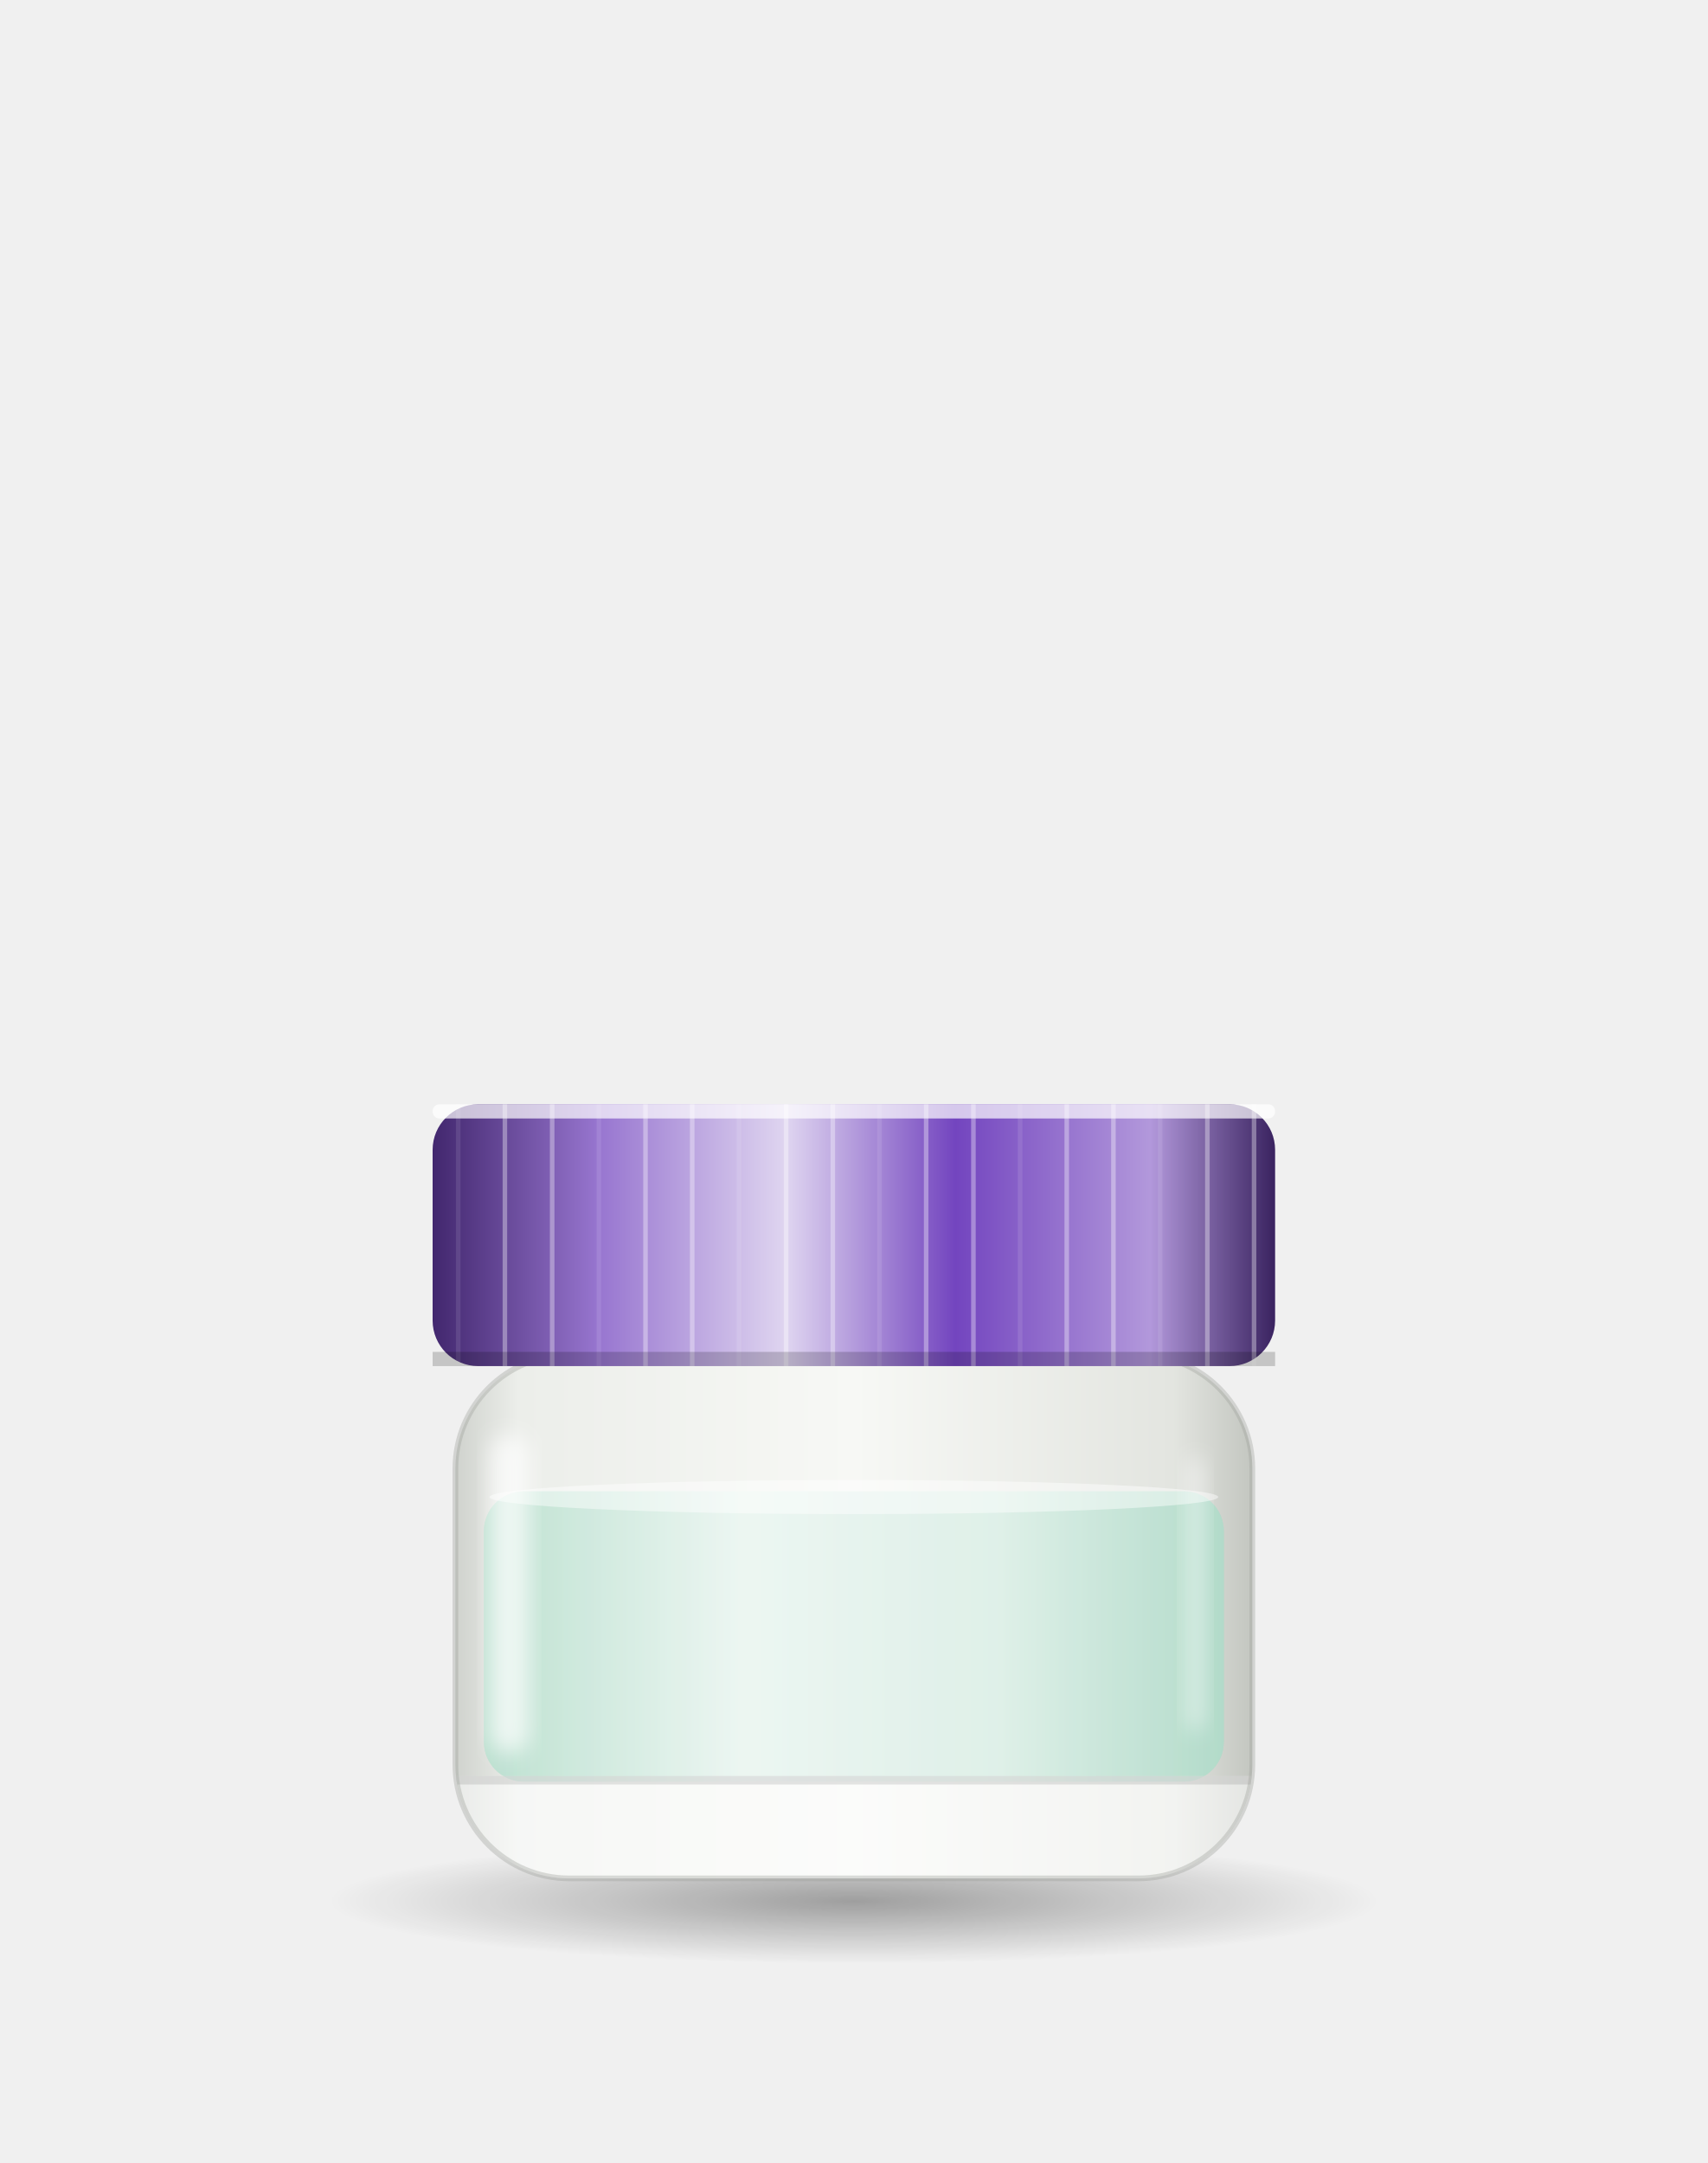
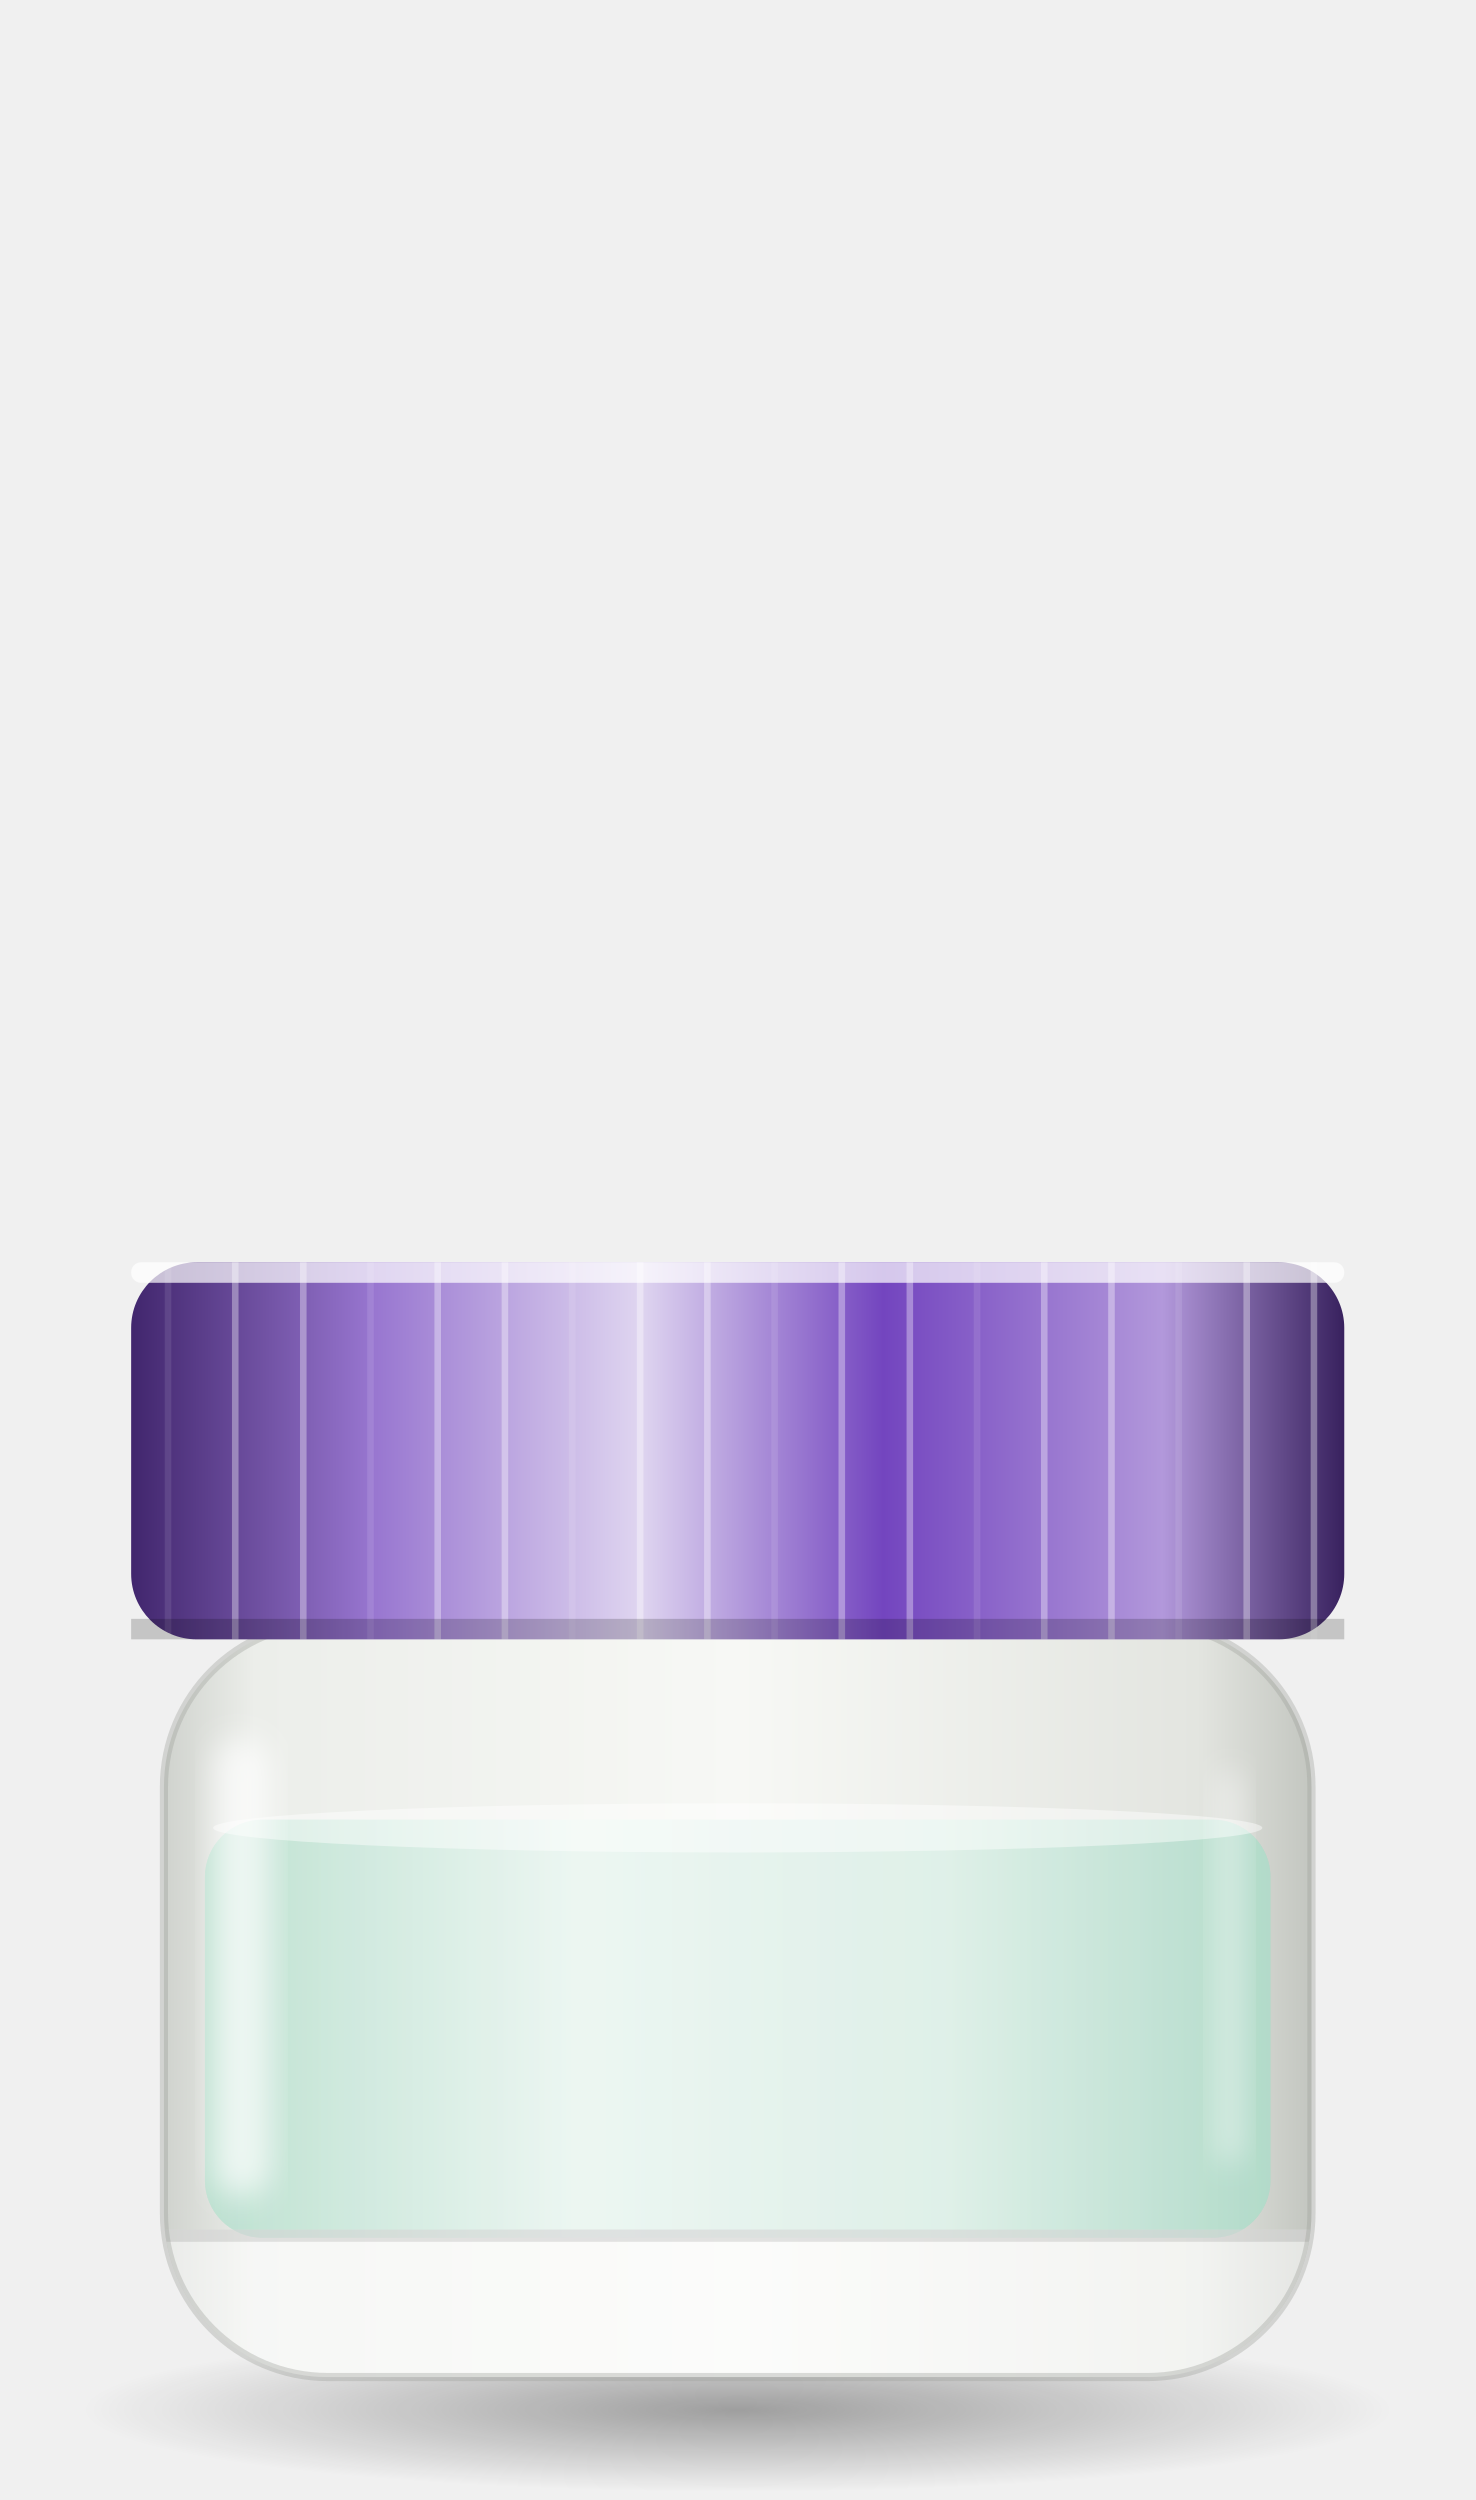
- <svg xmlns="http://www.w3.org/2000/svg" viewBox="0 0 300 380" role="img" aria-label="Illustration">
+ <svg xmlns="http://www.w3.org/2000/svg" viewBox="60 40 180 305" role="img" aria-label="Illustration">
  <defs>
    <linearGradient id="lp" x1="0" x2="1">
      <stop offset="0" stop-color="#41266d" />
      <stop offset=".2" stop-color="#9876d0" />
      <stop offset=".42" stop-color="#dfd5f0" />
      <stop offset=".62" stop-color="#7345bf" />
      <stop offset=".85" stop-color="#b298db" />
      <stop offset="1" stop-color="#38215e" />
    </linearGradient>
    <linearGradient id="fg" x1="0" x2="1">
      <stop offset="0" stop-color="#cfd2cd" />
      <stop offset=".08" stop-color="#eceeea" />
      <stop offset=".5" stop-color="#f7f8f5" />
      <stop offset=".9" stop-color="#e3e5e0" />
      <stop offset="1" stop-color="#c3c6c0" />
    </linearGradient>
    <linearGradient id="lq" x1="0" x2="1">
      <stop offset="0" stop-color="#9ed3bc" />
      <stop offset=".35" stop-color="#e4f3ec" />
      <stop offset=".7" stop-color="#cfe9de" />
      <stop offset="1" stop-color="#90ccb3" />
    </linearGradient>
    <linearGradient id="mt" x1="0" x2="1">
      <stop offset="0" stop-color="#7d8083" />
      <stop offset=".18" stop-color="#d9dbdd" />
      <stop offset=".42" stop-color="#f6f7f8" />
      <stop offset=".62" stop-color="#b4b7ba" />
      <stop offset=".85" stop-color="#e3e5e7" />
      <stop offset="1" stop-color="#6f7275" />
    </linearGradient>
    <linearGradient id="bk" x1="0" x2="1">
      <stop offset="0" stop-color="#0c0c0c" />
      <stop offset=".3" stop-color="#4a4a4a" />
      <stop offset=".6" stop-color="#1a1a1a" />
      <stop offset="1" stop-color="#050505" />
    </linearGradient>
    <radialGradient id="sh" cx=".5" cy=".5" r=".5">
      <stop offset="0" stop-color="#000" stop-opacity=".34" />
      <stop offset="1" stop-color="#000" stop-opacity="0" />
    </radialGradient>
    <filter id="bl" x="-30%" y="-30%" width="160%" height="160%">
      <feGaussianBlur stdDeviation="1.8" />
    </filter>
  </defs>
-   <ellipse cx="150" cy="334" rx="92" ry="11" fill="url(#sh)" />
+   <ellipse cx="150" cy="334" rx="80" ry="10" fill="url(#sh)" />
  <clipPath id="fc">
    <rect x="80.0" y="238" width="140" height="92" rx="20" />
  </clipPath>
  <rect x="80.0" y="238" width="140" height="92" rx="20" fill="url(#fg)" />
  <g clip-path="url(#fc)">
    <rect x="85.0" y="262" width="130" height="51" rx="7" fill="url(#lq)" opacity=".92" />
    <rect x="85.0" y="262" width="130" height="51" rx="7" fill="#fff" opacity=".28" />
    <ellipse cx="150" cy="263" rx="64.0" ry="3" fill="#fff" opacity=".45" />
    <rect x="80.0" y="312" width="140" height="18" fill="#fff" opacity=".55" />
    <rect x="80.0" y="312" width="140" height="1.5" fill="#000" opacity=".1" />
    <rect x="86.0" y="252" width="7" height="56" rx="3.5" fill="#fff" opacity=".7" filter="url(#bl)" />
    <rect x="208.0" y="256" width="4" height="48" rx="2" fill="#fff" opacity=".4" filter="url(#bl)" />
  </g>
  <rect x="80.0" y="238" width="140" height="92" rx="20" fill="none" stroke="#9a9d97" stroke-opacity=".35" />
  <rect x="76" y="194" width="148" height="46" rx="8" fill="url(#lp)" />
  <rect x="80.1" y="194" width=".8" height="46" fill="#fff" opacity="0.1" />
  <rect x="88.3" y="194" width=".8" height="46" fill="#fff" opacity="0.35" />
  <rect x="96.6" y="194" width=".8" height="46" fill="#fff" opacity="0.35" />
  <rect x="104.8" y="194" width=".8" height="46" fill="#fff" opacity="0.1" />
  <rect x="113.0" y="194" width=".8" height="46" fill="#fff" opacity="0.35" />
  <rect x="121.2" y="194" width=".8" height="46" fill="#fff" opacity="0.35" />
  <rect x="129.4" y="194" width=".8" height="46" fill="#fff" opacity="0.1" />
  <rect x="137.7" y="194" width=".8" height="46" fill="#fff" opacity="0.35" />
  <rect x="145.9" y="194" width=".8" height="46" fill="#fff" opacity="0.35" />
  <rect x="154.1" y="194" width=".8" height="46" fill="#fff" opacity="0.1" />
  <rect x="162.3" y="194" width=".8" height="46" fill="#fff" opacity="0.35" />
  <rect x="170.6" y="194" width=".8" height="46" fill="#fff" opacity="0.35" />
  <rect x="178.8" y="194" width=".8" height="46" fill="#fff" opacity="0.1" />
  <rect x="187.0" y="194" width=".8" height="46" fill="#fff" opacity="0.35" />
  <rect x="195.2" y="194" width=".8" height="46" fill="#fff" opacity="0.35" />
  <rect x="203.4" y="194" width=".8" height="46" fill="#fff" opacity="0.1" />
  <rect x="211.7" y="194" width=".8" height="46" fill="#fff" opacity="0.35" />
  <rect x="219.9" y="194" width=".8" height="46" fill="#fff" opacity="0.35" />
  <rect x="76" y="194" width="148" height="2.5" rx="1.2" fill="#fff" opacity=".7" />
  <rect x="76" y="237.5" width="148" height="2.5" fill="#000" opacity=".18" />
</svg>
